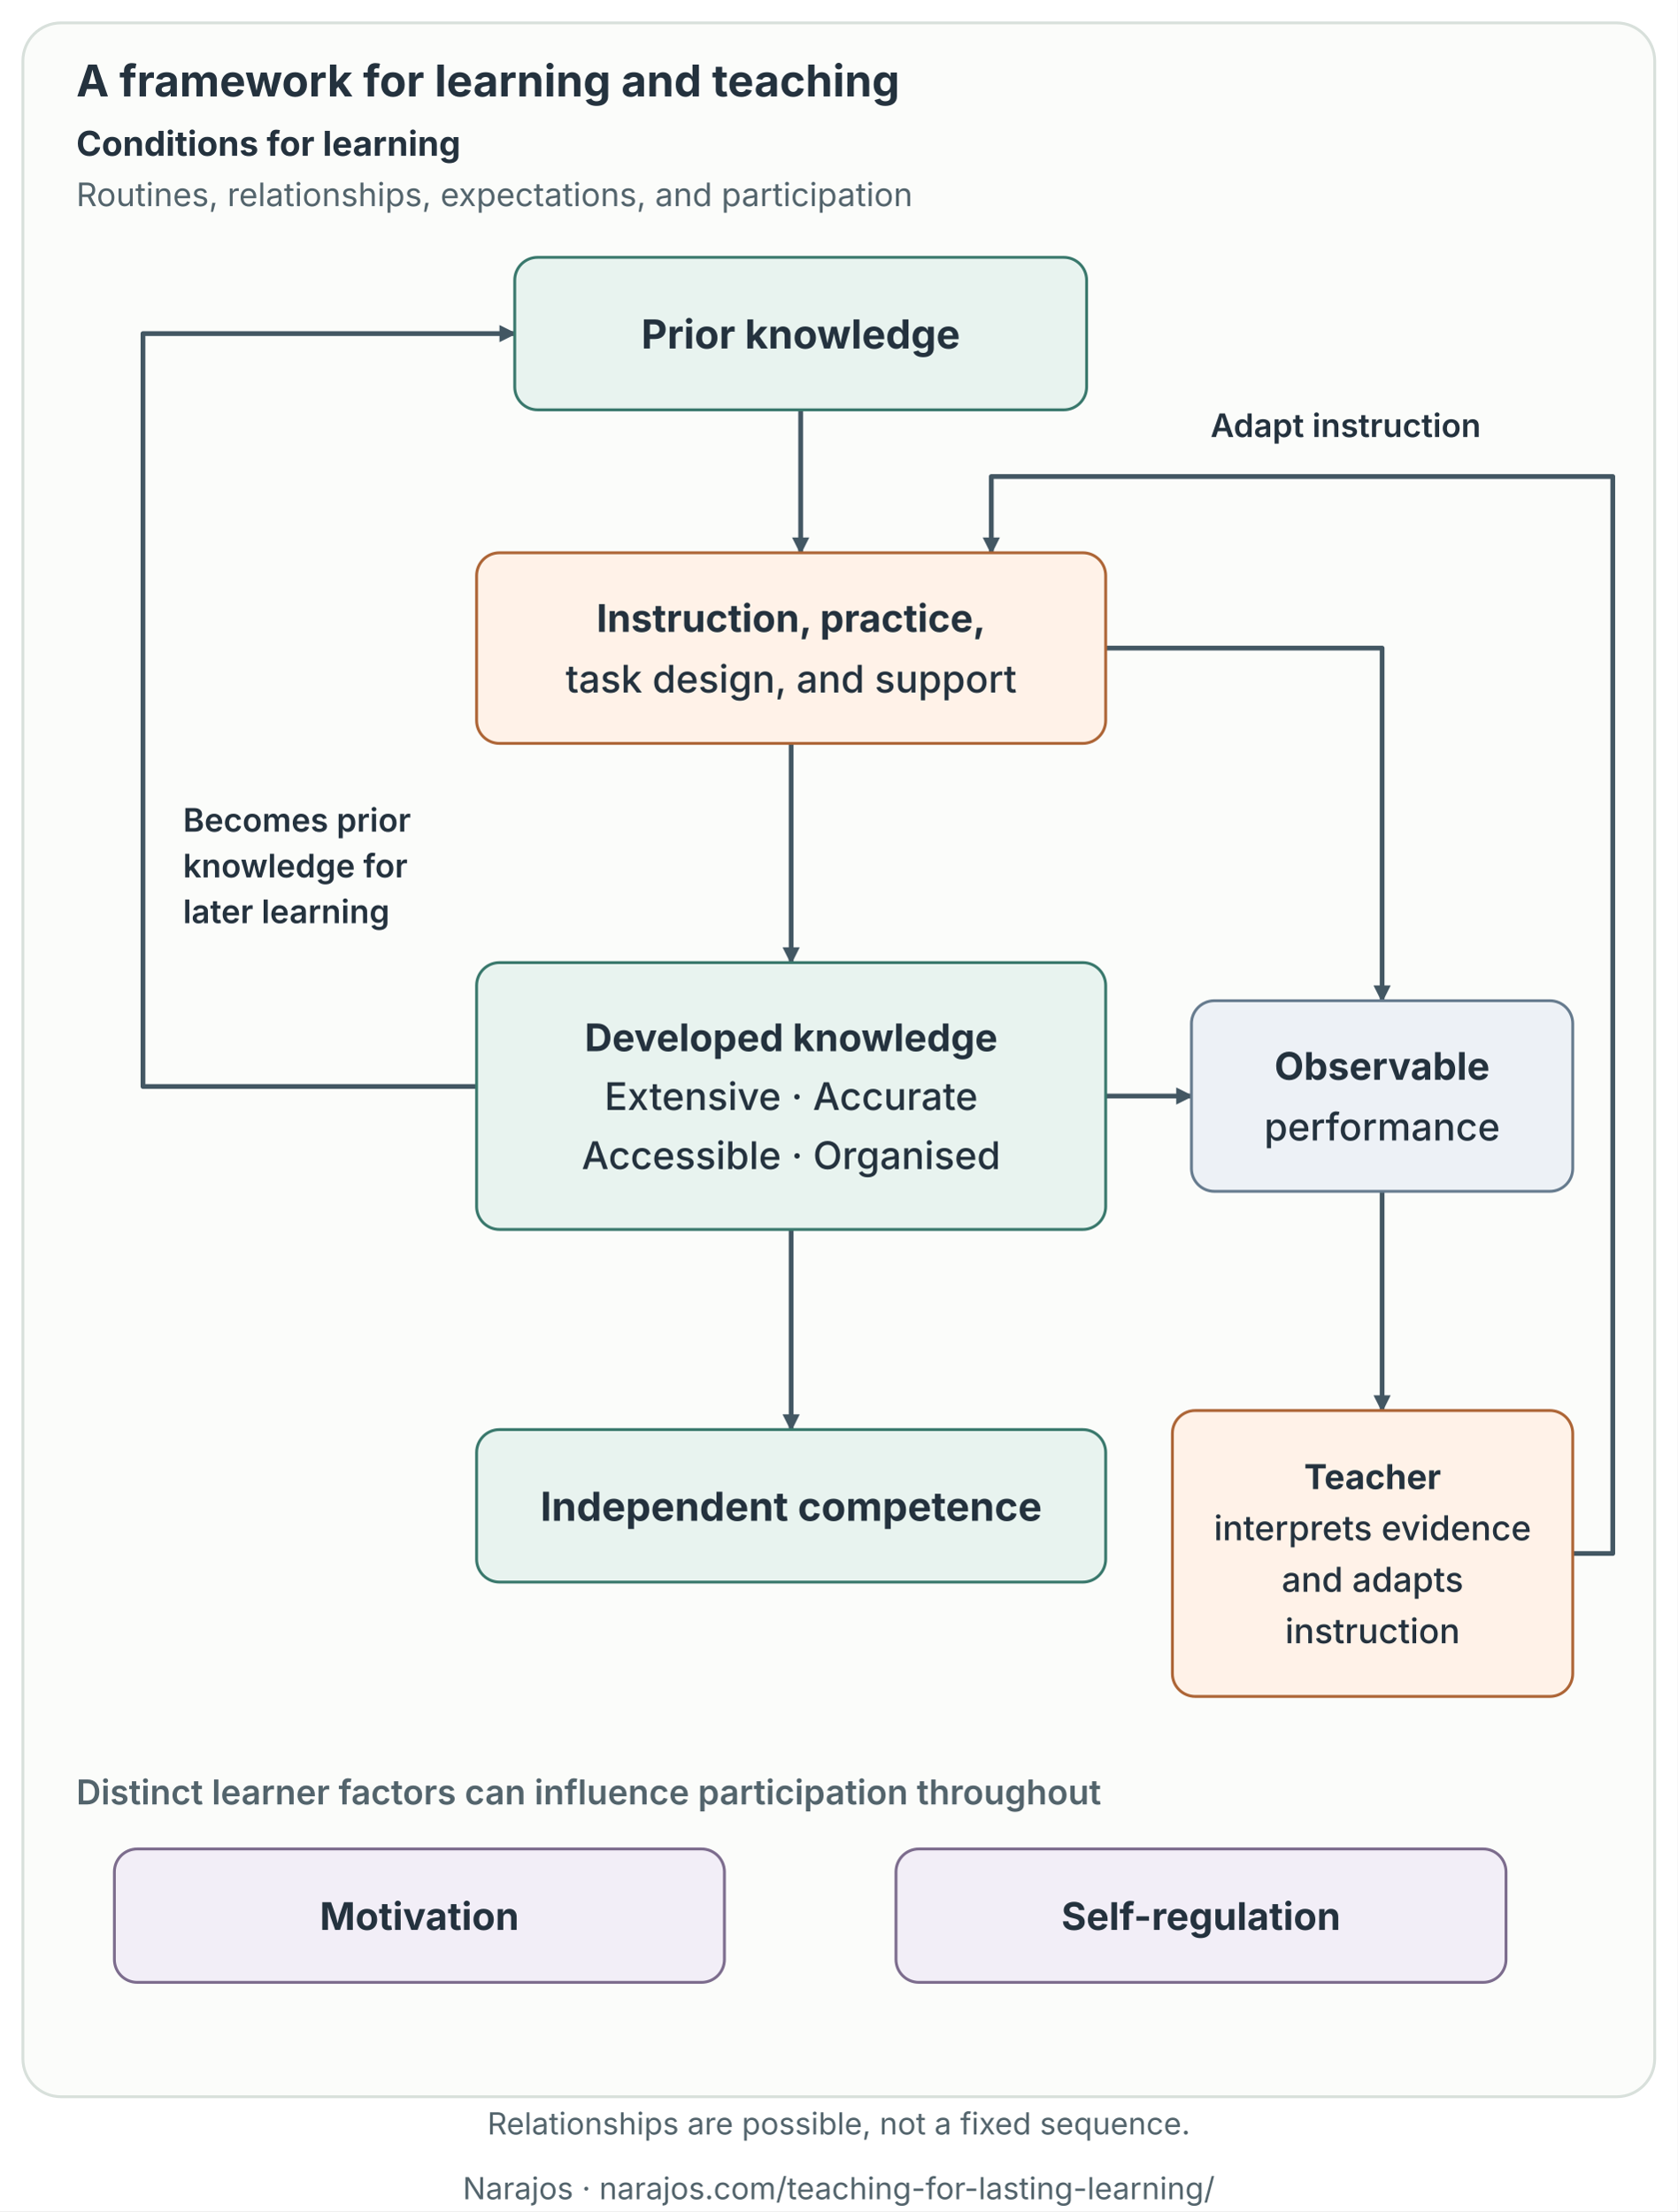
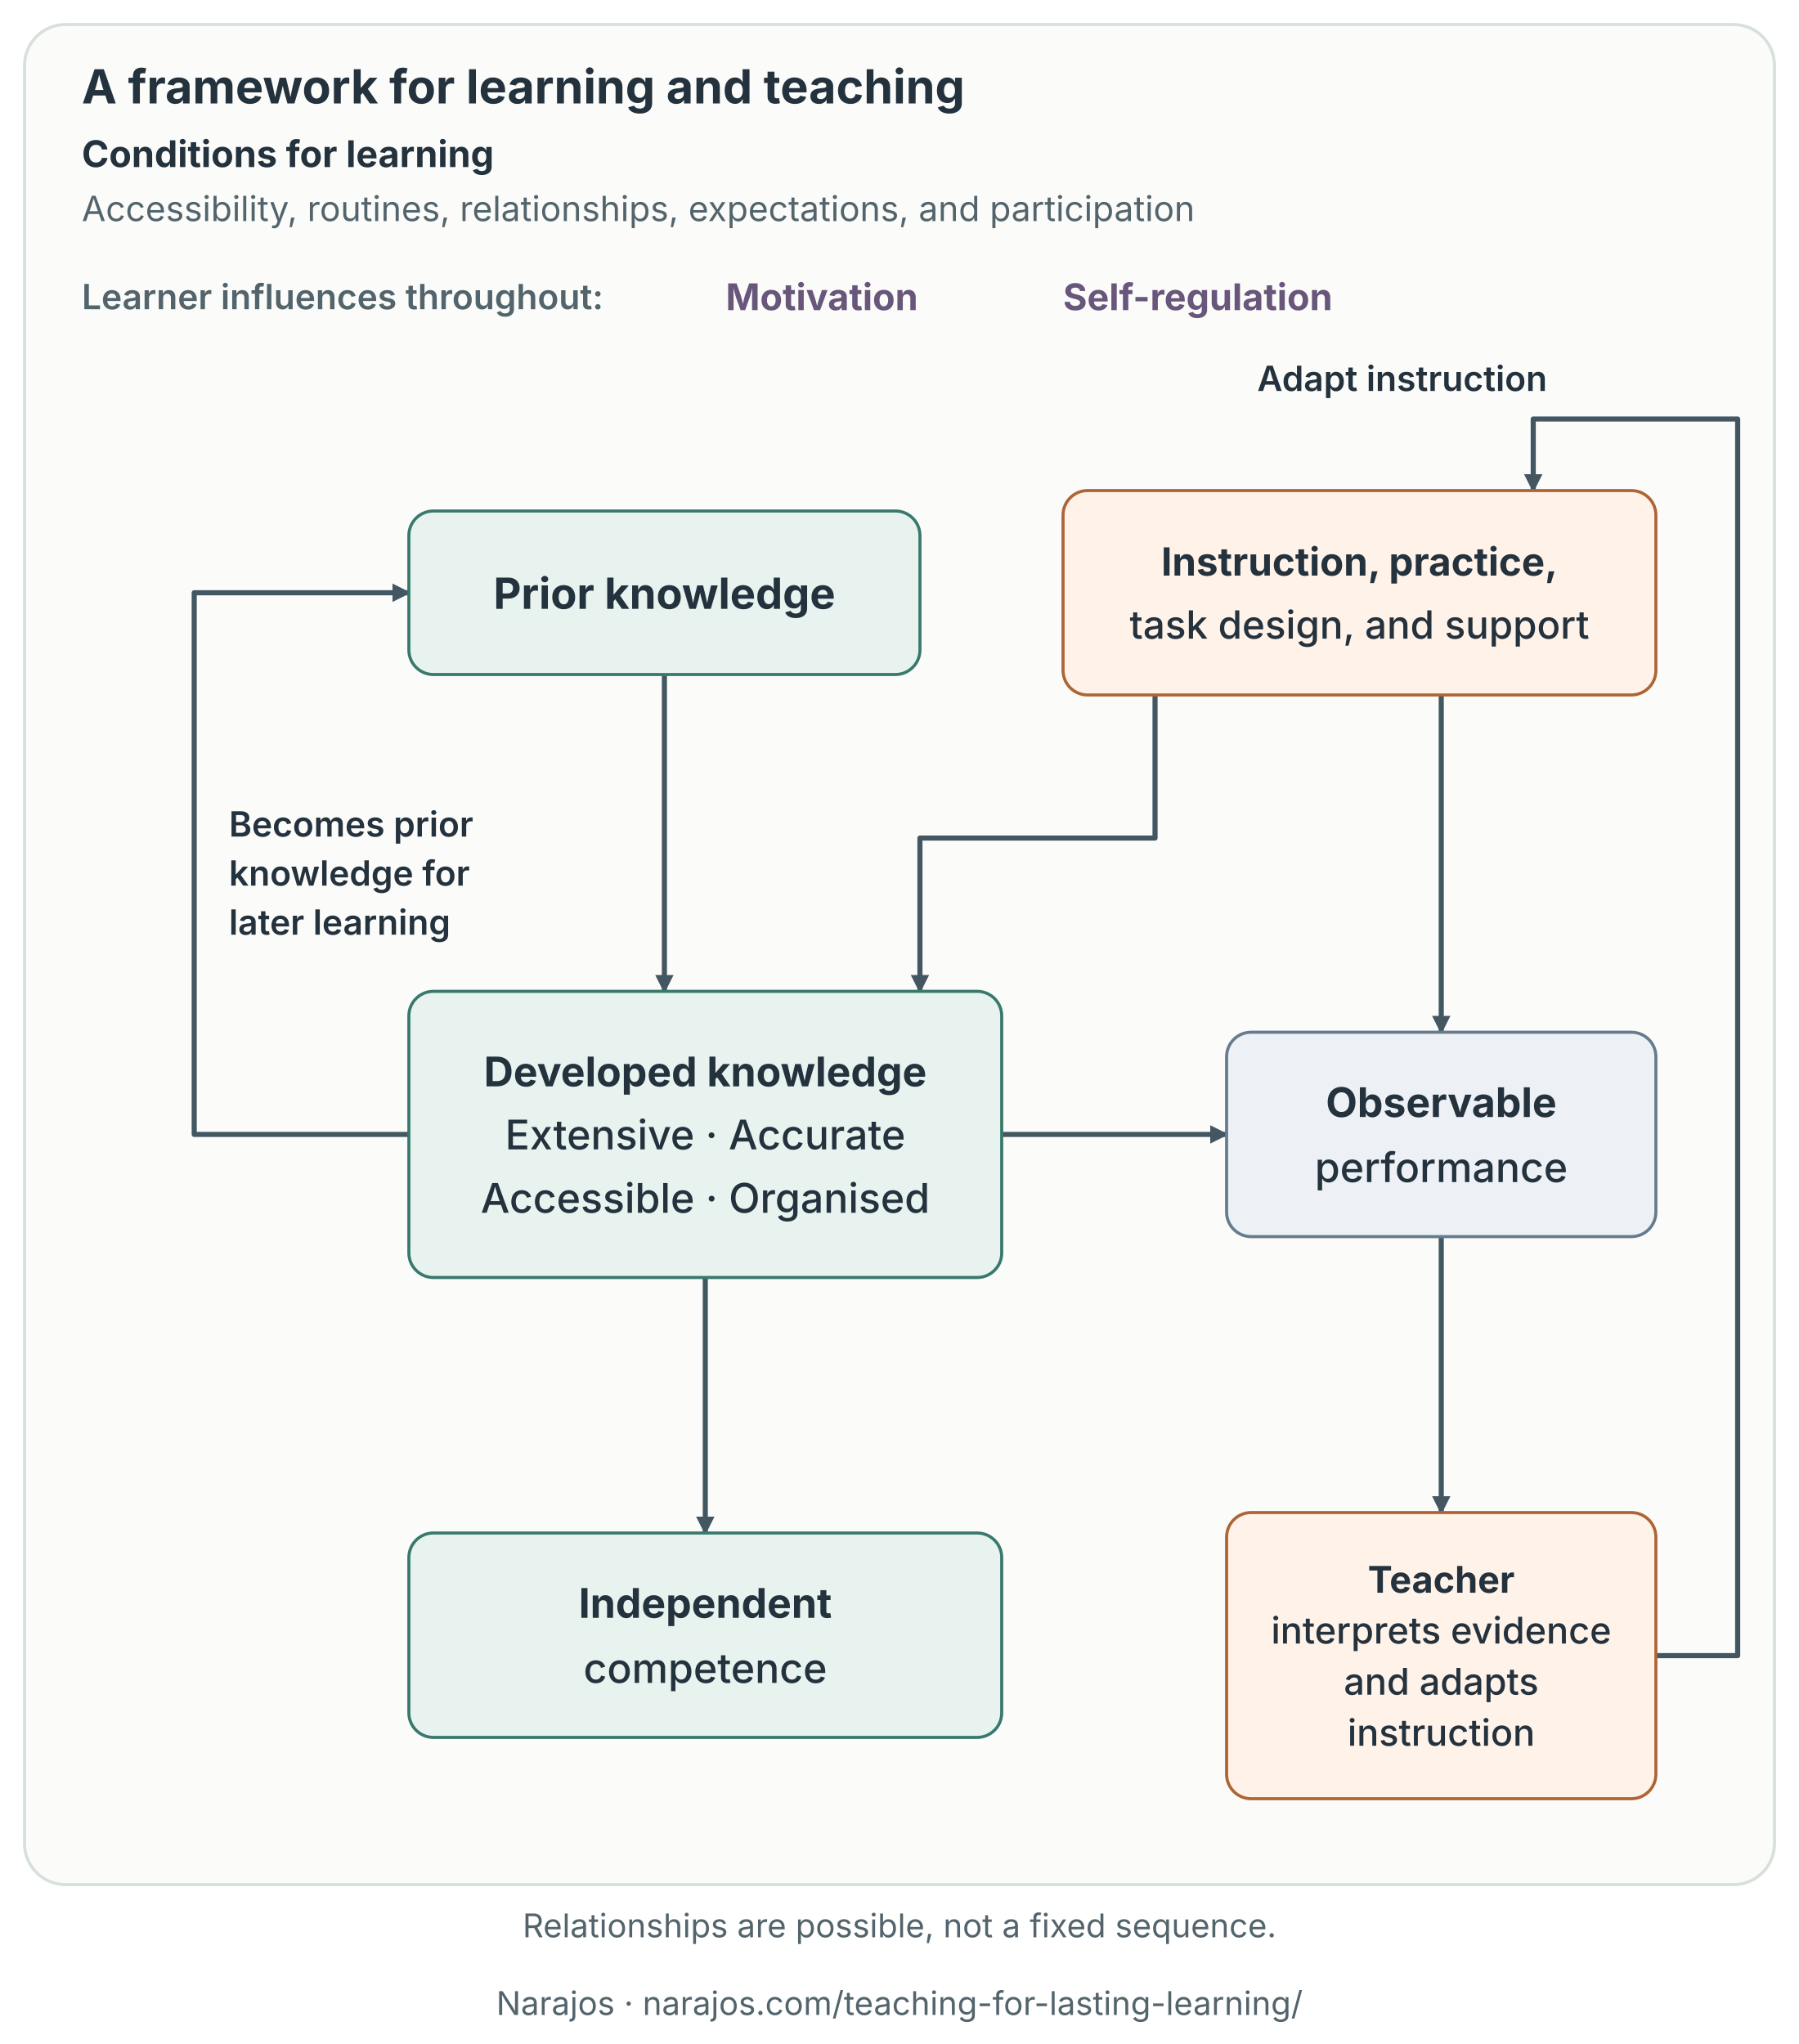
- <svg xmlns="http://www.w3.org/2000/svg" width="880" height="1160" viewBox="0 0 880 1160" role="img" aria-labelledby="title description">
+ <svg xmlns="http://www.w3.org/2000/svg" width="880" height="1000" viewBox="0 0 880 1000" role="img" aria-labelledby="title description">
  <defs>
    <marker id="arrow" markerWidth="9" markerHeight="9" refX="8" refY="4.5" orient="auto" markerUnits="userSpaceOnUse">
      <path d="M 0 0 L 9 4.5 L 0 9 Z" fill="#435763" />
    </marker>
  </defs>
  <style>text{font-family:system-ui,-apple-system,BlinkMacSystemFont,"Segoe UI",sans-serif;} @media print{*{print-color-adjust:exact}}</style>
-   <rect width="880" height="1160" fill="#fff" />
-   <rect x="12" y="12" width="856" height="1088" rx="20" fill="#fbfcfa" stroke="#d8e0db" stroke-width="1.5" />
+   <rect width="880" height="1000" fill="#fff" />
+   <rect x="12" y="12" width="856" height="910" rx="20" fill="#fbfcfa" stroke="#d8e0db" stroke-width="1.5" />
  <text x="40" y="42" fill="#24323e" font-size="23" font-weight="700" text-anchor="start" dominant-baseline="middle">A framework for learning and teaching</text>
  <text x="40" y="75" fill="#24323e" font-size="18" font-weight="700" text-anchor="start" dominant-baseline="middle">Conditions for learning</text>
-   <text x="40" y="102" fill="#53646c" font-size="17" font-weight="400" text-anchor="start" dominant-baseline="middle">Routines, relationships, expectations, and participation</text>
-   <path class="diagram-edge" d="M 420 215 V 290" fill="none" stroke="#435763" stroke-width="2.5" stroke-linecap="round" stroke-linejoin="round" marker-end="url(#arrow)" />
-   <path class="diagram-edge" d="M 415 390 V 505" fill="none" stroke="#435763" stroke-width="2.5" stroke-linecap="round" stroke-linejoin="round" marker-end="url(#arrow)" />
-   <path class="diagram-edge" d="M 415 645 V 750" fill="none" stroke="#435763" stroke-width="2.5" stroke-linecap="round" stroke-linejoin="round" marker-end="url(#arrow)" />
-   <path class="diagram-edge" d="M 580 575 H 625" fill="none" stroke="#435763" stroke-width="2.5" stroke-linecap="round" stroke-linejoin="round" marker-end="url(#arrow)" />
-   <path class="diagram-edge" d="M 580 340 H 725 V 525" fill="none" stroke="#435763" stroke-width="2.5" stroke-linecap="round" stroke-linejoin="round" marker-end="url(#arrow)" />
-   <path class="diagram-edge" d="M 725 625 V 740" fill="none" stroke="#435763" stroke-width="2.5" stroke-linecap="round" stroke-linejoin="round" marker-end="url(#arrow)" />
-   <path class="diagram-edge" d="M 825 815 H 846 V 250 H 520 V 290" fill="none" stroke="#435763" stroke-width="2.5" stroke-linecap="round" stroke-linejoin="round" marker-end="url(#arrow)" />
-   <path class="diagram-edge" d="M 250 570 H 75 V 175 H 270" fill="none" stroke="#435763" stroke-width="2.5" stroke-linecap="round" stroke-linejoin="round" marker-end="url(#arrow)" />
-   <text x="96" y="430" fill="#24323e" font-size="17" font-weight="600" text-anchor="start" dominant-baseline="middle">Becomes prior</text>
-   <text x="96" y="454" fill="#24323e" font-size="17" font-weight="600" text-anchor="start" dominant-baseline="middle">knowledge for</text>
-   <text x="96" y="478" fill="#24323e" font-size="17" font-weight="600" text-anchor="start" dominant-baseline="middle">later learning</text>
-   <text x="635" y="223" fill="#24323e" font-size="17" font-weight="600" text-anchor="start" dominant-baseline="middle">Adapt instruction</text>
+   <text x="40" y="102" fill="#53646c" font-size="17" font-weight="400" text-anchor="start" dominant-baseline="middle">Accessibility, routines, relationships, expectations, and participation</text>
+   <text x="40" y="145" fill="#53646c" font-size="17" font-weight="600" text-anchor="start" dominant-baseline="middle">Learner influences throughout:</text>
+   <text x="355" y="145" fill="#69567b" font-size="18" font-weight="700" text-anchor="start" dominant-baseline="middle">Motivation</text>
+   <text x="520" y="145" fill="#69567b" font-size="18" font-weight="700" text-anchor="start" dominant-baseline="middle">Self-regulation</text>
+   <path class="diagram-edge" d="M 325 330 V 485" fill="none" stroke="#435763" stroke-width="2.5" stroke-linecap="round" stroke-linejoin="round" marker-end="url(#arrow)" />
+   <path class="diagram-edge" d="M 200 555 H 95 V 290 H 200" fill="none" stroke="#435763" stroke-width="2.5" stroke-linecap="round" stroke-linejoin="round" marker-end="url(#arrow)" />
+   <path class="diagram-edge" d="M 565 340 V 410 H 450 V 485" fill="none" stroke="#435763" stroke-width="2.5" stroke-linecap="round" stroke-linejoin="round" marker-end="url(#arrow)" />
+   <path class="diagram-edge" d="M 705 340 V 505" fill="none" stroke="#435763" stroke-width="2.5" stroke-linecap="round" stroke-linejoin="round" marker-end="url(#arrow)" />
+   <path class="diagram-edge" d="M 490 555 H 600" fill="none" stroke="#435763" stroke-width="2.5" stroke-linecap="round" stroke-linejoin="round" marker-end="url(#arrow)" />
+   <path class="diagram-edge" d="M 345 625 V 750" fill="none" stroke="#435763" stroke-width="2.5" stroke-linecap="round" stroke-linejoin="round" marker-end="url(#arrow)" />
+   <path class="diagram-edge" d="M 705 605 V 740" fill="none" stroke="#435763" stroke-width="2.5" stroke-linecap="round" stroke-linejoin="round" marker-end="url(#arrow)" />
+   <path class="diagram-edge" d="M 810 810 H 850 V 205 H 750 V 240" fill="none" stroke="#435763" stroke-width="2.5" stroke-linecap="round" stroke-linejoin="round" marker-end="url(#arrow)" />
+   <text x="112" y="403" fill="#24323e" font-size="17" font-weight="600" text-anchor="start" dominant-baseline="middle">Becomes prior</text>
+   <text x="112" y="427" fill="#24323e" font-size="17" font-weight="600" text-anchor="start" dominant-baseline="middle">knowledge for</text>
+   <text x="112" y="451" fill="#24323e" font-size="17" font-weight="600" text-anchor="start" dominant-baseline="middle">later learning</text>
+   <text x="615" y="185" fill="#24323e" font-size="17" font-weight="600" text-anchor="start" dominant-baseline="middle">Adapt instruction</text>
  <g class="diagram-node" data-node="prior">
-     <rect x="270" y="135" width="300" height="80" rx="12" fill="#e8f3ef" stroke="#39786c" stroke-width="1.5" />
-     <text x="420.0" y="175.0" fill="#24323e" font-size="21" font-weight="700" text-anchor="middle" dominant-baseline="middle" class="node-label">Prior knowledge</text>
+     <rect x="200" y="250" width="250" height="80" rx="12" fill="#e8f3ef" stroke="#39786c" stroke-width="1.5" />
+     <text x="325.0" y="290.0" fill="#24323e" font-size="21" font-weight="700" text-anchor="middle" dominant-baseline="middle" class="node-label">Prior knowledge</text>
  </g>
  <g class="diagram-node" data-node="instruction">
-     <rect x="250" y="290" width="330" height="100" rx="12" fill="#fff2e8" stroke="#ad6536" stroke-width="1.5" />
-     <text x="415.0" y="324.0" fill="#24323e" font-size="20" font-weight="700" text-anchor="middle" dominant-baseline="middle" class="node-label">Instruction, practice,</text>
-     <text x="415.0" y="356.0" fill="#24323e" font-size="20" font-weight="500" text-anchor="middle" dominant-baseline="middle" class="node-label">task design, and support</text>
+     <rect x="520" y="240" width="290" height="100" rx="12" fill="#fff2e8" stroke="#ad6536" stroke-width="1.5" />
+     <text x="665.0" y="274.5" fill="#24323e" font-size="19" font-weight="700" text-anchor="middle" dominant-baseline="middle" class="node-label">Instruction, practice,</text>
+     <text x="665.0" y="305.5" fill="#24323e" font-size="19" font-weight="500" text-anchor="middle" dominant-baseline="middle" class="node-label">task design, and support</text>
  </g>
  <g class="diagram-node" data-node="developed">
-     <rect x="250" y="505" width="330" height="140" rx="12" fill="#e8f3ef" stroke="#39786c" stroke-width="1.5" />
-     <text x="415.0" y="544.0" fill="#24323e" font-size="20" font-weight="700" text-anchor="middle" dominant-baseline="middle" class="node-label">Developed knowledge</text>
-     <text x="415.0" y="575.0" fill="#24323e" font-size="20" font-weight="500" text-anchor="middle" dominant-baseline="middle" class="node-label">Extensive · Accurate</text>
-     <text x="415.0" y="606.0" fill="#24323e" font-size="20" font-weight="500" text-anchor="middle" dominant-baseline="middle" class="node-label">Accessible · Organised</text>
+     <rect x="200" y="485" width="290" height="140" rx="12" fill="#e8f3ef" stroke="#39786c" stroke-width="1.5" />
+     <text x="345.0" y="524.0" fill="#24323e" font-size="20" font-weight="700" text-anchor="middle" dominant-baseline="middle" class="node-label">Developed knowledge</text>
+     <text x="345.0" y="555.0" fill="#24323e" font-size="20" font-weight="500" text-anchor="middle" dominant-baseline="middle" class="node-label">Extensive · Accurate</text>
+     <text x="345.0" y="586.0" fill="#24323e" font-size="20" font-weight="500" text-anchor="middle" dominant-baseline="middle" class="node-label">Accessible · Organised</text>
  </g>
  <g class="diagram-node" data-node="competence">
-     <rect x="250" y="750" width="330" height="80" rx="12" fill="#e8f3ef" stroke="#39786c" stroke-width="1.5" />
-     <text x="415.0" y="790.0" fill="#24323e" font-size="21" font-weight="700" text-anchor="middle" dominant-baseline="middle" class="node-label">Independent competence</text>
+     <rect x="200" y="750" width="290" height="100" rx="12" fill="#e8f3ef" stroke="#39786c" stroke-width="1.5" />
+     <text x="345.0" y="784.0" fill="#24323e" font-size="20" font-weight="700" text-anchor="middle" dominant-baseline="middle" class="node-label">Independent</text>
+     <text x="345.0" y="816.0" fill="#24323e" font-size="20" font-weight="500" text-anchor="middle" dominant-baseline="middle" class="node-label">competence</text>
  </g>
  <g class="diagram-node" data-node="performance">
-     <rect x="625" y="525" width="200" height="100" rx="12" fill="#edf1f6" stroke="#667b8e" stroke-width="1.5" />
-     <text x="725.0" y="559.0" fill="#24323e" font-size="20" font-weight="700" text-anchor="middle" dominant-baseline="middle" class="node-label">Observable</text>
-     <text x="725.0" y="591.0" fill="#24323e" font-size="20" font-weight="500" text-anchor="middle" dominant-baseline="middle" class="node-label">performance</text>
+     <rect x="600" y="505" width="210" height="100" rx="12" fill="#edf1f6" stroke="#667b8e" stroke-width="1.5" />
+     <text x="705.0" y="539.0" fill="#24323e" font-size="20" font-weight="700" text-anchor="middle" dominant-baseline="middle" class="node-label">Observable</text>
+     <text x="705.0" y="571.0" fill="#24323e" font-size="20" font-weight="500" text-anchor="middle" dominant-baseline="middle" class="node-label">performance</text>
  </g>
  <g class="diagram-node" data-node="teacher">
-     <rect x="615" y="740" width="210" height="150" rx="12" fill="#fff2e8" stroke="#ad6536" stroke-width="1.5" />
-     <text x="720.0" y="774.5" fill="#24323e" font-size="18" font-weight="700" text-anchor="middle" dominant-baseline="middle" class="node-label">Teacher</text>
-     <text x="720.0" y="801.5" fill="#24323e" font-size="18" font-weight="500" text-anchor="middle" dominant-baseline="middle" class="node-label">interprets evidence</text>
-     <text x="720.0" y="828.5" fill="#24323e" font-size="18" font-weight="500" text-anchor="middle" dominant-baseline="middle" class="node-label">and adapts</text>
-     <text x="720.0" y="855.5" fill="#24323e" font-size="18" font-weight="500" text-anchor="middle" dominant-baseline="middle" class="node-label">instruction</text>
+     <rect x="600" y="740" width="210" height="140" rx="12" fill="#fff2e8" stroke="#ad6536" stroke-width="1.5" />
+     <text x="705.0" y="772.5" fill="#24323e" font-size="18" font-weight="700" text-anchor="middle" dominant-baseline="middle" class="node-label">Teacher</text>
+     <text x="705.0" y="797.5" fill="#24323e" font-size="18" font-weight="500" text-anchor="middle" dominant-baseline="middle" class="node-label">interprets evidence</text>
+     <text x="705.0" y="822.5" fill="#24323e" font-size="18" font-weight="500" text-anchor="middle" dominant-baseline="middle" class="node-label">and adapts</text>
+     <text x="705.0" y="847.5" fill="#24323e" font-size="18" font-weight="500" text-anchor="middle" dominant-baseline="middle" class="node-label">instruction</text>
  </g>
-   <text x="40" y="940" fill="#53646c" font-size="18" font-weight="600" text-anchor="start" dominant-baseline="middle">Distinct learner factors can influence participation throughout</text>
-   <g class="diagram-node" data-node="motivation">
-     <rect x="60" y="970" width="320" height="70" rx="12" fill="#f2eef7" stroke="#7c6c8d" stroke-width="1.5" />
-     <text x="220.0" y="1005.0" fill="#24323e" font-size="20" font-weight="700" text-anchor="middle" dominant-baseline="middle" class="node-label">Motivation</text>
-   </g>
-   <g class="diagram-node" data-node="self-regulation">
-     <rect x="470" y="970" width="320" height="70" rx="12" fill="#f2eef7" stroke="#7c6c8d" stroke-width="1.5" />
-     <text x="630.0" y="1005.0" fill="#24323e" font-size="20" font-weight="700" text-anchor="middle" dominant-baseline="middle" class="node-label">Self-regulation</text>
-   </g>
-   <text x="440" y="1114" fill="#53646c" font-size="16" font-weight="400" text-anchor="middle" dominant-baseline="middle">Relationships are possible, not a fixed sequence.</text>
-   <text x="440.0" y="1148" fill="#53646c" font-size="16" font-weight="400" text-anchor="middle" dominant-baseline="middle">Narajos · narajos.com/teaching-for-lasting-learning/</text>
+   <text x="440" y="942" fill="#53646c" font-size="16" font-weight="400" text-anchor="middle" dominant-baseline="middle">Relationships are possible, not a fixed sequence.</text>
+   <text x="440.0" y="980" fill="#53646c" font-size="16" font-weight="400" text-anchor="middle" dominant-baseline="middle">Narajos · narajos.com/teaching-for-lasting-learning/</text>
</svg>
